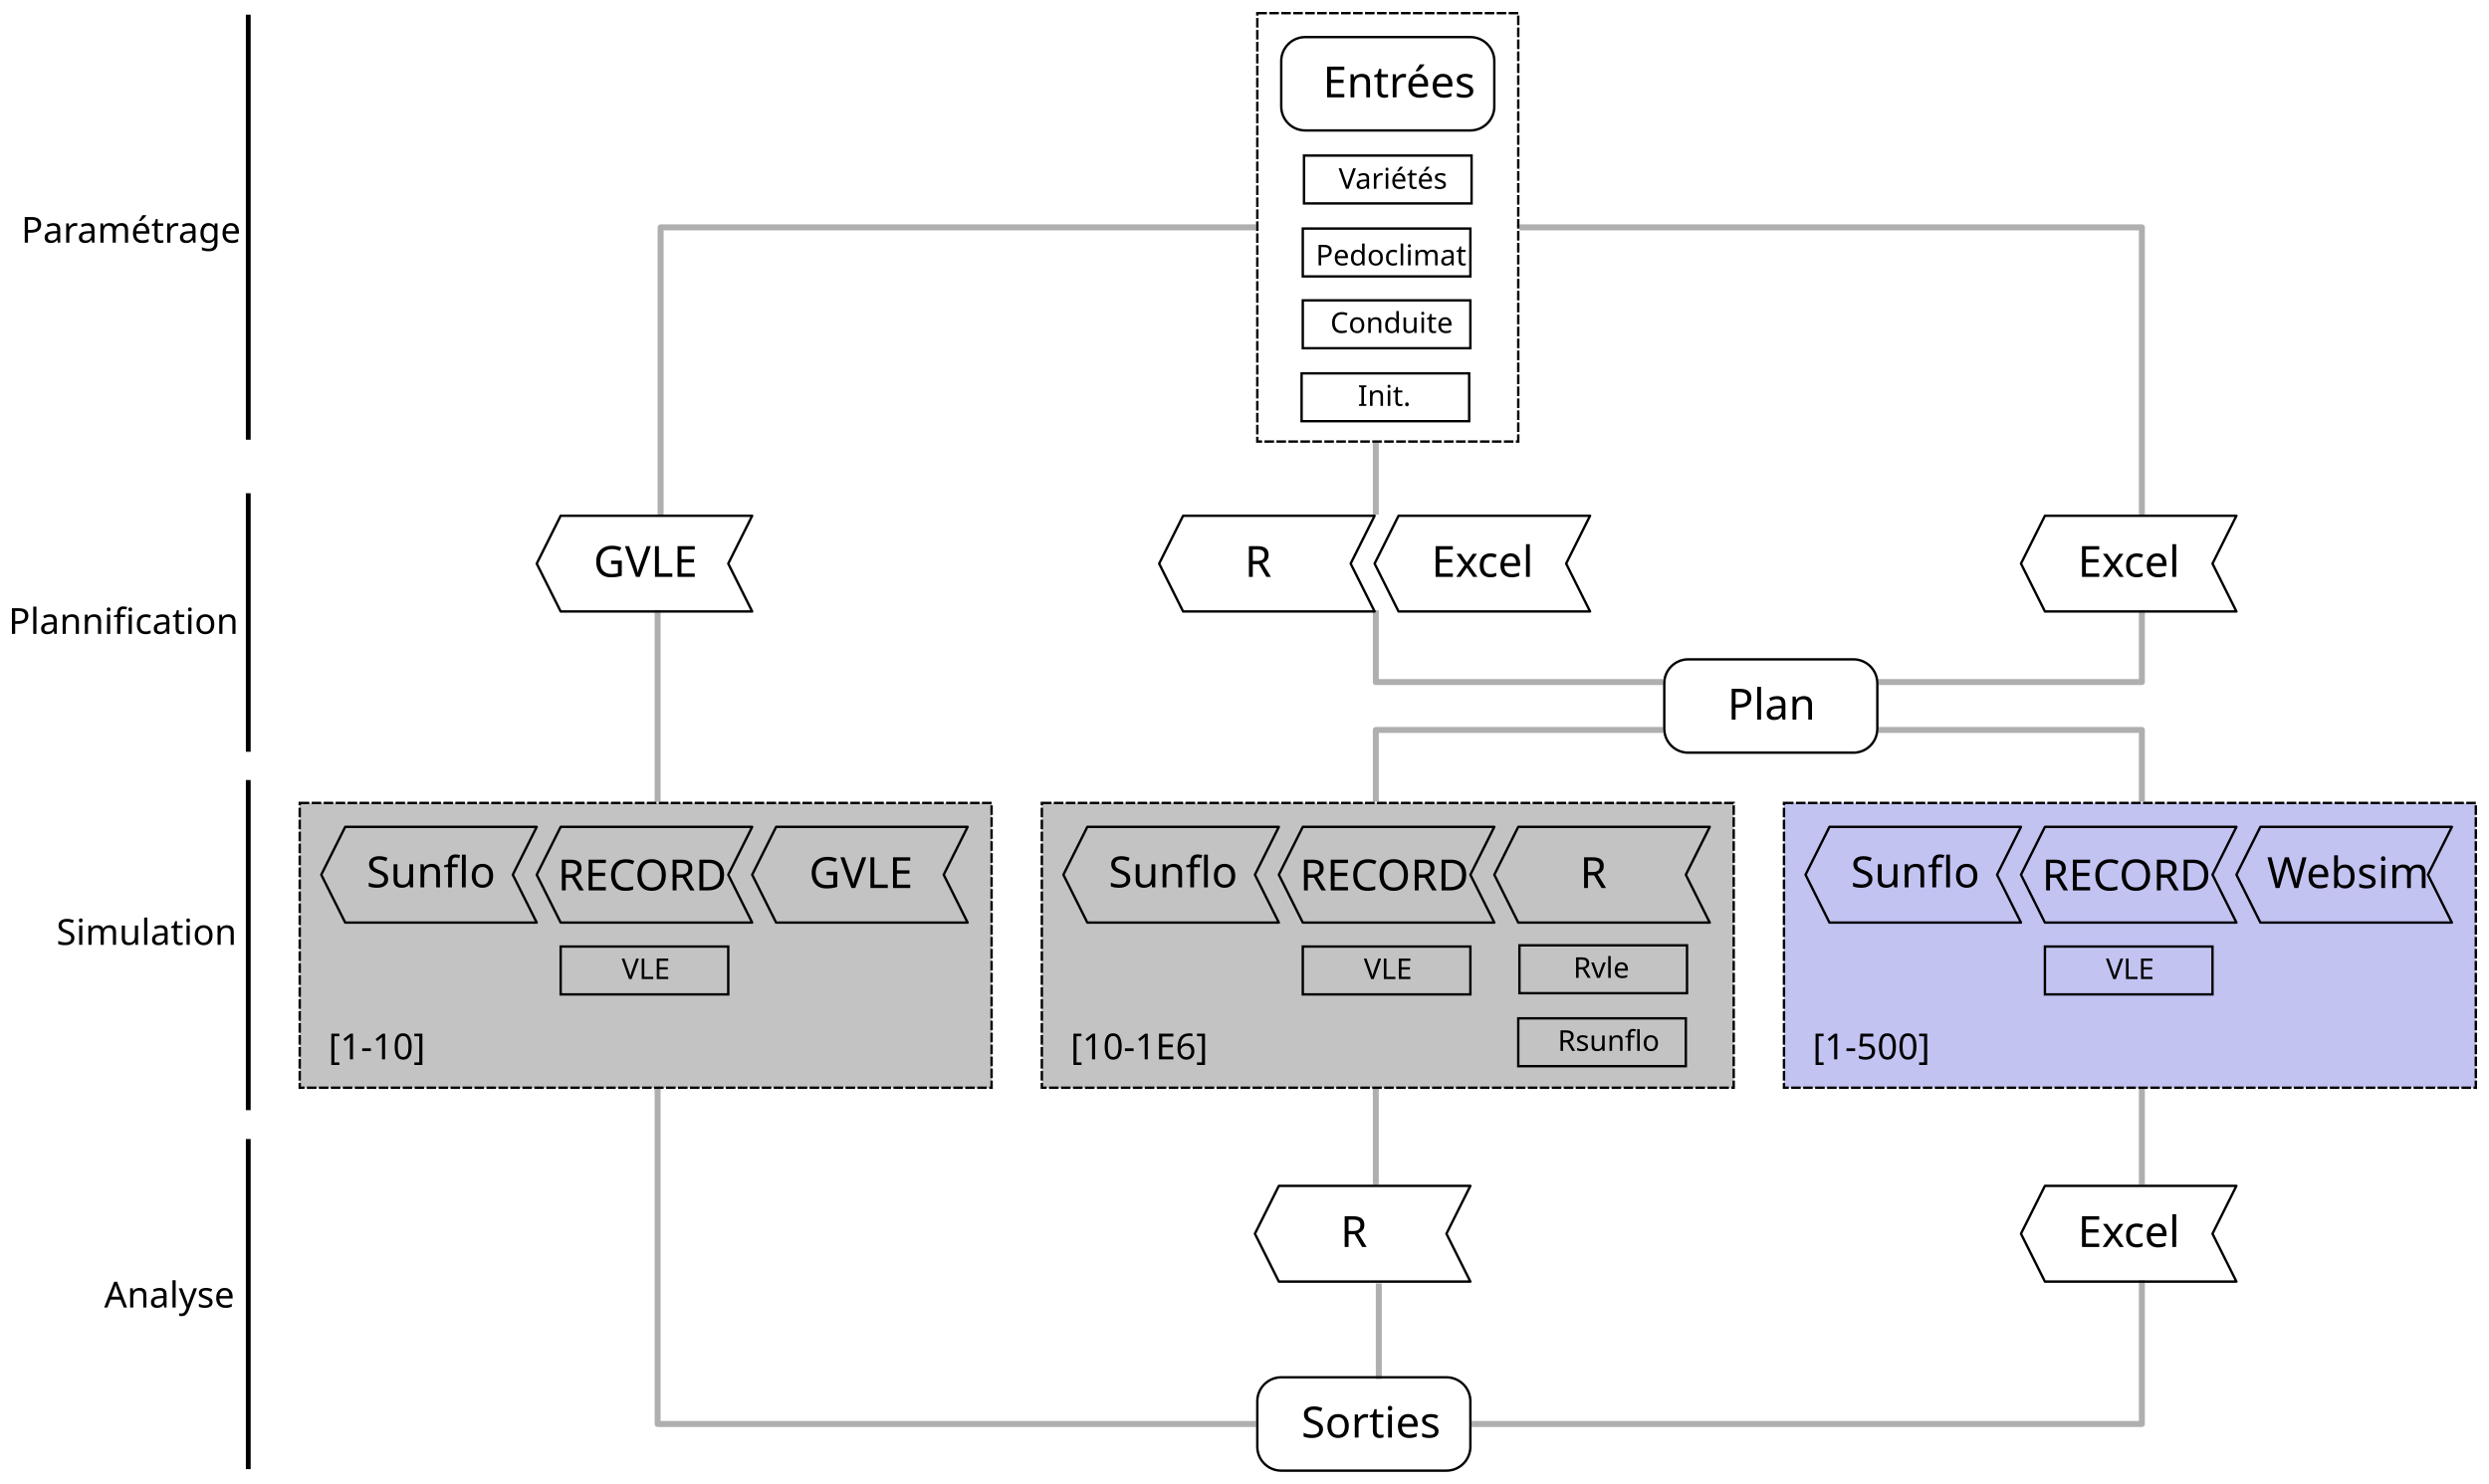
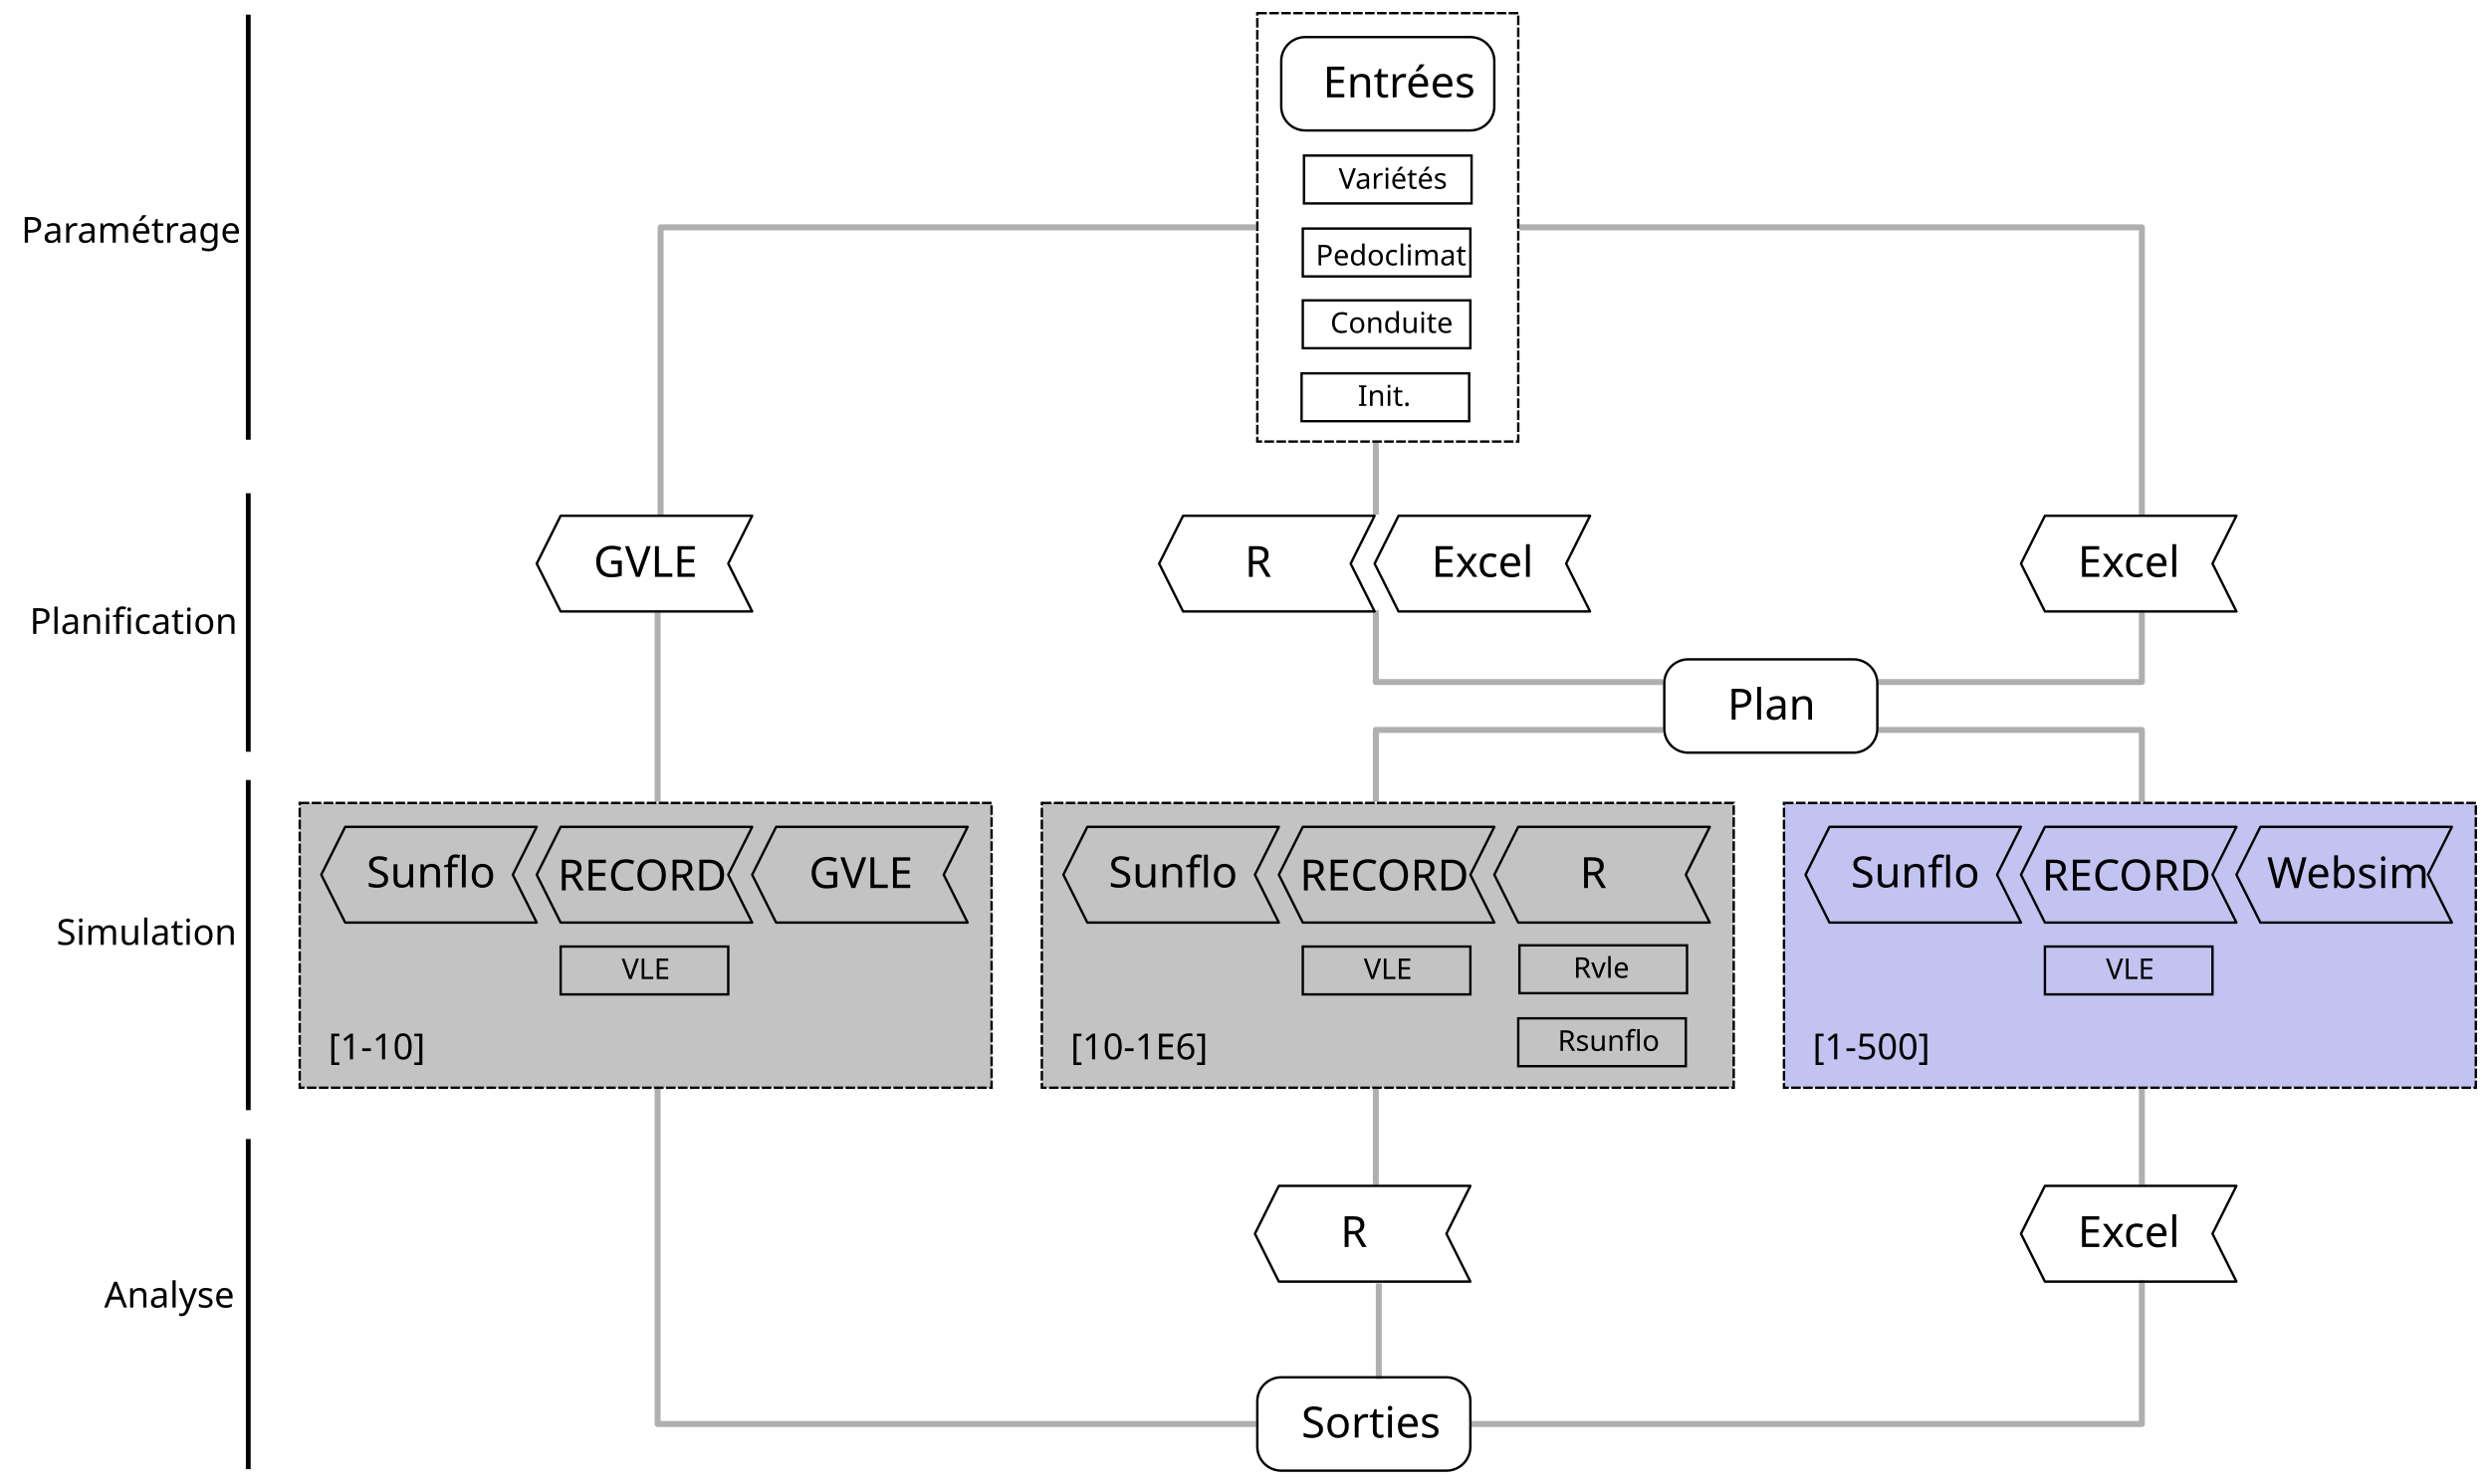
<svg xmlns="http://www.w3.org/2000/svg" width="2079.399" height="1239.734" id="svg2" version="1.1">
  <defs id="defs4">
    <marker orient="auto" refY="0" refX="0" id="TriangleOutL" style="overflow:visible">
      <path id="path4815" d="m 5.77,0 -8.65,5 0,-10 8.65,5 z" style="fill-rule:evenodd;stroke:#000000;stroke-width:1pt;marker-start:none" transform="scale(0.8,0.8)" />
    </marker>
    <marker orient="auto" refY="0" refX="0" id="Tail" style="overflow:visible">
      <g id="g5477" transform="scale(-1.2,-1.2)">
        <path id="path5479" d="M -3.805,-3.959 0.544,0" style="fill:none;stroke:#000000;stroke-width:0.8;stroke-linecap:round;marker-start:none;marker-end:none" />
        <path id="path5481" d="M -1.287,-3.959 3.062,0" style="fill:none;stroke:#000000;stroke-width:0.8;stroke-linecap:round;marker-start:none;marker-end:none" />
        <path id="path5483" d="M 1.305,-3.959 5.654,0" style="fill:none;stroke:#000000;stroke-width:0.8;stroke-linecap:round;marker-start:none;marker-end:none" />
        <path id="path5485" d="M -3.805,4.178 0.544,0.22" style="fill:none;stroke:#000000;stroke-width:0.8;stroke-linecap:round;marker-start:none;marker-end:none" />
        <path id="path5487" d="M -1.287,4.178 3.062,0.22" style="fill:none;stroke:#000000;stroke-width:0.8;stroke-linecap:round;marker-start:none;marker-end:none" />
        <path id="path5489" d="M 1.305,4.178 5.654,0.22" style="fill:none;stroke:#000000;stroke-width:0.8;stroke-linecap:round;marker-start:none;marker-end:none" />
      </g>
    </marker>
    <marker orient="auto" refY="0" refX="0" id="Arrow2Lend" style="overflow:visible">
      <path id="path4190" style="font-size:12px;fill-rule:evenodd;stroke-width:0.625;stroke-linejoin:round" d="M 8.719,4.034 -2.207,0.016 8.719,-4.002 c -1.745,2.372 -1.735,5.617 -6e-7,8.035 z" transform="matrix(-1.1,0,0,-1.1,-1.1,0)" />
    </marker>
    <marker orient="auto" refY="0" refX="0" id="TriangleOutL-1" style="overflow:visible">
      <path id="path4815-7" d="m 5.77,0 -8.65,5 0,-10 8.65,5 z" style="fill-rule:evenodd;stroke:#000000;stroke-width:1pt;marker-start:none" transform="scale(0.8,0.8)" />
    </marker>
    <marker orient="auto" refY="0" refX="0" id="TriangleOutL-5" style="overflow:visible">
      <path id="path4815-79" d="m 5.77,0 -8.65,5 0,-10 8.65,5 z" style="fill-rule:evenodd;stroke:#000000;stroke-width:1pt;marker-start:none" transform="scale(0.8,0.8)" />
    </marker>
    <marker orient="auto" refY="0" refX="0" id="TriangleOutL-10" style="overflow:visible">
      <path id="path4815-0" d="m 5.77,0 -8.65,5 0,-10 8.65,5 z" style="fill-rule:evenodd;stroke:#000000;stroke-width:1pt;marker-start:none" transform="scale(0.8,0.8)" />
    </marker>
    <marker orient="auto" refY="0" refX="0" id="TriangleOutL-8" style="overflow:visible">
      <path id="path4815-1" d="m 5.77,0 -8.65,5 0,-10 8.65,5 z" style="fill-rule:evenodd;stroke:#000000;stroke-width:1pt;marker-start:none" transform="scale(0.8,0.8)" />
    </marker>
    <marker orient="auto" refY="0" refX="0" id="TriangleOutL-6" style="overflow:visible">
      <path id="path4815-5" d="m 5.77,0 -8.65,5 0,-10 8.65,5 z" style="fill-rule:evenodd;stroke:#000000;stroke-width:1pt;marker-start:none" transform="scale(0.8,0.8)" />
    </marker>
    <marker orient="auto" refY="0" refX="0" id="TriangleOutL-52" style="overflow:visible">
      <path id="path4815-2" d="m 5.77,0 -8.65,5 0,-10 8.65,5 z" style="fill-rule:evenodd;stroke:#000000;stroke-width:1pt;marker-start:none" transform="scale(0.8,0.8)" />
    </marker>
    <marker orient="auto" refY="0" refX="0" id="TriangleOutL-7" style="overflow:visible">
      <path id="path4815-18" d="m 5.77,0 -8.65,5 0,-10 8.65,5 z" style="fill-rule:evenodd;stroke:#000000;stroke-width:1pt;marker-start:none" transform="scale(0.8,0.8)" />
    </marker>
    <marker orient="auto" refY="0" refX="0" id="TriangleOutL-55" style="overflow:visible">
      <path id="path4815-4" d="m 5.77,0 -8.65,5 0,-10 8.65,5 z" style="fill-rule:evenodd;stroke:#000000;stroke-width:1pt;marker-start:none" transform="scale(0.8,0.8)" />
    </marker>
    <marker orient="auto" refY="0" refX="0" id="TriangleOutL-9" style="overflow:visible">
      <path id="path4815-21" d="m 5.77,0 -8.65,5 0,-10 8.65,5 z" style="fill-rule:evenodd;stroke:#000000;stroke-width:1pt;marker-start:none" transform="scale(0.8,0.8)" />
    </marker>
    <marker orient="auto" refY="0" refX="0" id="TriangleOutL-87" style="overflow:visible">
      <path id="path4815-8" d="m 5.77,0 -8.65,5 0,-10 8.65,5 z" style="fill-rule:evenodd;stroke:#000000;stroke-width:1pt;marker-start:none" transform="scale(0.8,0.8)" />
    </marker>
    <marker orient="auto" refY="0" refX="0" id="TriangleOutL-3" style="overflow:visible">
      <path id="path4815-80" d="m 5.77,0 -8.65,5 0,-10 8.65,5 z" style="fill-rule:evenodd;stroke:#000000;stroke-width:1pt;marker-start:none" transform="scale(0.8,0.8)" />
    </marker>
    <marker orient="auto" refY="0" refX="0" id="TriangleOutL-64" style="overflow:visible">
      <path id="path4815-12" d="m 5.77,0 -8.65,5 0,-10 8.65,5 z" style="fill-rule:evenodd;stroke:#000000;stroke-width:1pt;marker-start:none" transform="scale(0.8,0.8)" />
    </marker>
    <marker orient="auto" refY="0" refX="0" id="TriangleOutL-86" style="overflow:visible">
      <path id="path4815-24" d="m 5.77,0 -8.65,5 0,-10 8.65,5 z" style="fill-rule:evenodd;stroke:#000000;stroke-width:1pt;marker-start:none" transform="scale(0.8,0.8)" />
    </marker>
    <marker orient="auto" refY="0" refX="0" id="TriangleOutL-17" style="overflow:visible">
      <path id="path4815-89" d="m 5.77,0 -8.65,5 0,-10 8.65,5 z" style="fill-rule:evenodd;stroke:#000000;stroke-width:1pt;marker-start:none" transform="scale(0.8,0.8)" />
    </marker>
    <marker orient="auto" refY="0" refX="0" id="TriangleOutL-57" style="overflow:visible">
      <path id="path4815-08" d="m 5.77,0 -8.65,5 0,-10 8.65,5 z" style="fill-rule:evenodd;stroke:#000000;stroke-width:1pt;marker-start:none" transform="scale(0.8,0.8)" />
    </marker>
    <marker orient="auto" refY="0" refX="0" id="TriangleOutL-92" style="overflow:visible">
      <path id="path4815-27" d="m 5.77,0 -8.65,5 0,-10 8.65,5 z" style="fill-rule:evenodd;stroke:#000000;stroke-width:1pt;marker-start:none" transform="scale(0.8,0.8)" />
    </marker>
    <marker orient="auto" refY="0" refX="0" id="TriangleOutL-89" style="overflow:visible">
      <path id="path4815-87" d="m 5.77,0 -8.65,5 0,-10 8.65,5 z" style="fill-rule:evenodd;stroke:#000000;stroke-width:1pt;marker-start:none" transform="scale(0.8,0.8)" />
    </marker>
    <marker orient="auto" refY="0" refX="0" id="TriangleOutL-4" style="overflow:visible">
      <path id="path4815-83" d="m 5.77,0 -8.65,5 0,-10 8.65,5 z" style="fill-rule:evenodd;stroke:#000000;stroke-width:1pt;marker-start:none" transform="scale(0.8,0.8)" />
    </marker>
    <marker orient="auto" refY="0" refX="0" id="TriangleOutL-0" style="overflow:visible">
      <path id="path4815-86" d="m 5.77,0 -8.65,5 0,-10 8.65,5 z" style="fill-rule:evenodd;stroke:#000000;stroke-width:1pt;marker-start:none" transform="scale(0.8,0.8)" />
    </marker>
    <marker orient="auto" refY="0" refX="0" id="TriangleOutL-82" style="overflow:visible">
      <path id="path4815-9" d="m 5.77,0 -8.65,5 0,-10 8.65,5 z" style="fill-rule:evenodd;stroke:#000000;stroke-width:1pt;marker-start:none" transform="scale(0.8,0.8)" />
    </marker>
    <marker orient="auto" refY="0" refX="0" id="TriangleOutL-13" style="overflow:visible">
      <path id="path4815-50" d="m 5.77,0 -8.65,5 0,-10 8.65,5 z" style="fill-rule:evenodd;stroke:#000000;stroke-width:1pt;marker-start:none" transform="scale(0.8,0.8)" />
    </marker>
    <marker orient="auto" refY="0" refX="0" id="TriangleOutL-80" style="overflow:visible">
      <path id="path4815-895" d="m 5.77,0 -8.65,5 0,-10 8.65,5 z" style="fill-rule:evenodd;stroke:#000000;stroke-width:1pt;marker-start:none" transform="scale(0.8,0.8)" />
    </marker>
    <marker orient="auto" refY="0" refX="0" id="TriangleOutL-556" style="overflow:visible">
      <path id="path4815-3" d="m 5.77,0 -8.65,5 0,-10 8.65,5 z" style="fill-rule:evenodd;stroke:#000000;stroke-width:1pt;marker-start:none" transform="scale(0.8,0.8)" />
    </marker>
  </defs>
  <g id="layer1" transform="translate(1022.88,1210.625)">
    <path style="fill:none;stroke:#000000;stroke-width:5;stroke-linecap:butt;stroke-linejoin:round;stroke-miterlimit:4;stroke-opacity:0.314;stroke-dasharray:none;marker-end:none" d="m 26.52,-1020.625 -497.5,0 0,240" id="path4754" />
    <rect style="fill:#0000c8;fill-opacity:0.235;stroke:#000000;stroke-width:2;stroke-linejoin:miter;stroke-miterlimit:4;stroke-opacity:1;stroke-dasharray:8, 2;stroke-dashoffset:0" id="rect3039-3-8-4" width="578" height="238" x="467.52" y="-539.625" />
    <rect style="fill:#000000;fill-opacity:0.235;stroke:#000000;stroke-width:2;stroke-linejoin:miter;stroke-miterlimit:4;stroke-opacity:1;stroke-dasharray:8, 2;stroke-dashoffset:0" id="rect3039-3-8-4-4" width="578" height="238" x="-772.48" y="-539.625" />
    <rect style="fill:#000000;fill-opacity:0.235;stroke:#000000;stroke-width:2;stroke-linejoin:miter;stroke-miterlimit:4;stroke-opacity:1;stroke-dasharray:8, 2;stroke-dashoffset:0" id="rect3039-3-8" width="578" height="238" x="-152.48" y="-539.625" />
    <path style="fill:none;stroke:#000000;stroke-width:4;stroke-linecap:butt;stroke-linejoin:miter;stroke-miterlimit:4;stroke-opacity:1;stroke-dasharray:none" d="m -815.48,-558.758 0,275.867" id="path3922" />
    <text xml:space="preserve" style="font-size:20px;font-style:normal;font-variant:normal;font-weight:normal;font-stretch:normal;line-height:125%;letter-spacing:0px;word-spacing:0px;fill:#000000;fill-opacity:1;stroke:none;font-family:Droid Sans;-inkscape-font-specification:Droid Sans" x="291.504" y="-393.43" id="text3942-3-6-8-8-0-0">
      <tspan x="291.504" y="-393.43" style="font-size:24px;font-style:normal;font-variant:normal;font-weight:normal;font-stretch:normal;fill:#000000;stroke:none;font-family:Droid Sans;-inkscape-font-specification:Droid Sans" id="tspan5588-4">Rvle</tspan>
    </text>
    <text xml:space="preserve" style="font-size:20px;font-style:normal;font-variant:normal;font-weight:normal;font-stretch:normal;line-height:125%;letter-spacing:0px;word-spacing:0px;fill:#000000;fill-opacity:1;stroke:none;font-family:Droid Sans;-inkscape-font-specification:Droid Sans" x="-96.677" y="-469.08" id="text3942-3-6-8-8-0-0-5">
      <tspan x="-96.677" y="-469.08" style="font-size:36px;font-style:normal;font-variant:normal;font-weight:normal;font-stretch:normal;fill:#000000;stroke:none;font-family:Droid Sans;-inkscape-font-specification:Droid Sans" id="tspan5588-4-5">Sunflo</tspan>
    </text>
    <path style="fill:none;stroke:#000000;stroke-width:2;stroke-linecap:butt;stroke-linejoin:round;stroke-miterlimit:4;stroke-opacity:1;stroke-dasharray:none" d="m 45.52,-519.625 -160,0 -20,40 20,40 160,0 -20,-40 z" id="path3086" />
    <path style="fill:none;stroke:#000000;stroke-width:2;stroke-linecap:butt;stroke-linejoin:round;stroke-miterlimit:4;stroke-opacity:1;stroke-dasharray:none" d="m 225.52,-519.625 -160,0 -20,40 20,40 160,0 -20,-40 z" id="path3086-6" />
    <path style="fill:none;stroke:#000000;stroke-width:2;stroke-linecap:butt;stroke-linejoin:round;stroke-miterlimit:4;stroke-opacity:1;stroke-dasharray:none" d="m 405.52,-519.625 -160,0 -20,40 20,40 160,0 -20,-40 z" id="path3086-6-5" />
    <text xml:space="preserve" style="font-size:20px;font-style:normal;font-variant:normal;font-weight:normal;font-stretch:normal;line-height:125%;letter-spacing:0px;word-spacing:0px;fill:#000000;fill-opacity:1;stroke:none;font-family:Droid Sans;-inkscape-font-specification:Droid Sans" x="63.022" y="-466.522" id="text3942-3-6-8-8-0-0-5-5">
      <tspan x="63.022" y="-466.522" style="font-size:36px;font-style:normal;font-variant:normal;font-weight:normal;font-stretch:normal;fill:#000000;stroke:none;font-family:Droid Sans;-inkscape-font-specification:Droid Sans" id="tspan5588-4-5-9">RECORD</tspan>
    </text>
    <text xml:space="preserve" style="font-size:20px;font-style:normal;font-variant:normal;font-weight:normal;font-stretch:normal;line-height:125%;letter-spacing:0px;word-spacing:0px;fill:#000000;fill-opacity:1;stroke:none;font-family:Droid Sans;-inkscape-font-specification:Droid Sans" x="297.022" y="-468.522" id="text3942-3-6-8-8-0-0-5-5-4">
      <tspan x="297.022" y="-468.522" style="font-size:36px;font-style:normal;font-variant:normal;font-weight:normal;font-stretch:normal;fill:#000000;stroke:none;font-family:Droid Sans;-inkscape-font-specification:Droid Sans" id="tspan5588-4-5-9-8">R</tspan>
    </text>
    <path style="fill:none;stroke:#000000;stroke-width:2;stroke-linecap:butt;stroke-linejoin:miter;stroke-miterlimit:4;stroke-opacity:1;stroke-dasharray:none" d="m 246.52,-420.625 140,0 0,40 -140,0 z" id="path4108" />
    <text xml:space="preserve" style="font-size:20px;font-style:normal;font-variant:normal;font-weight:normal;font-stretch:normal;line-height:125%;letter-spacing:0px;word-spacing:0px;fill:#000000;fill-opacity:1;stroke:none;font-family:Droid Sans;-inkscape-font-specification:Droid Sans" x="278.504" y="-332.43" id="text3942-3-6-8-8-0-0-7">
      <tspan x="278.504" y="-332.43" style="font-size:24px;font-style:normal;font-variant:normal;font-weight:normal;font-stretch:normal;fill:#000000;stroke:none;font-family:Droid Sans;-inkscape-font-specification:Droid Sans" id="tspan5588-4-0">Rsunflo</tspan>
    </text>
    <path style="fill:none;stroke:#000000;stroke-width:2;stroke-linecap:butt;stroke-linejoin:miter;stroke-miterlimit:4;stroke-opacity:1;stroke-dasharray:none" d="m 245.52,-359.625 140,0 0,40 -140,0 z" id="path4108-8" />
    <text xml:space="preserve" style="font-size:20px;font-style:normal;font-variant:normal;font-weight:normal;font-stretch:normal;line-height:125%;letter-spacing:0px;word-spacing:0px;fill:#000000;fill-opacity:1;stroke:none;font-family:Droid Sans;-inkscape-font-specification:Droid Sans" x="116.504" y="-392.43" id="text3942-3-6-8-8-0-0-1">
      <tspan x="116.504" y="-392.43" style="font-size:24px;font-style:normal;font-variant:normal;font-weight:normal;font-stretch:normal;fill:#000000;stroke:none;font-family:Droid Sans;-inkscape-font-specification:Droid Sans" id="tspan5588-4-9">VLE</tspan>
    </text>
    <path style="fill:none;stroke:#000000;stroke-width:2;stroke-linecap:butt;stroke-linejoin:miter;stroke-miterlimit:4;stroke-opacity:1;stroke-dasharray:none" d="m 65.52,-419.625 140,0 0,40 -140,0 z" id="path4108-1" />
    <text xml:space="preserve" style="font-size:30px;font-style:normal;font-variant:normal;font-weight:normal;font-stretch:normal;line-height:125%;letter-spacing:0px;word-spacing:0px;fill:#000000;fill-opacity:1;stroke:none;font-family:Droid Sans;-inkscape-font-specification:Droid Sans" x="-975.775" y="-421.051" id="text4145">
      <tspan id="tspan4147" x="-975.775" y="-421.051">Simulation</tspan>
    </text>
    <text xml:space="preserve" style="font-size:20px;font-style:normal;font-variant:normal;font-weight:normal;font-stretch:normal;line-height:125%;letter-spacing:0px;word-spacing:0px;fill:#000000;fill-opacity:1;stroke:none;font-family:Droid Sans;-inkscape-font-specification:Droid Sans" x="523.323" y="-469.08" id="text3942-3-6-8-8-0-0-5-3">
      <tspan x="523.323" y="-469.08" style="font-size:36px;font-style:normal;font-variant:normal;font-weight:normal;font-stretch:normal;fill:#000000;stroke:none;font-family:Droid Sans;-inkscape-font-specification:Droid Sans" id="tspan5588-4-5-4">Sunflo</tspan>
    </text>
    <path style="fill:none;stroke:#000000;stroke-width:2;stroke-linecap:butt;stroke-linejoin:round;stroke-miterlimit:4;stroke-opacity:1;stroke-dasharray:none" d="m 665.52,-519.625 -160,0 -20,40 20,40 160,0 -20,-40 z" id="path3086-9" />
    <path style="fill:none;stroke:#000000;stroke-width:2;stroke-linecap:butt;stroke-linejoin:round;stroke-miterlimit:4;stroke-opacity:1;stroke-dasharray:none" d="m 845.52,-519.625 -160,0 -20,40 20,40 160,0 -20,-40 z" id="path3086-6-0" />
    <path style="fill:none;stroke:#000000;stroke-width:2;stroke-linecap:butt;stroke-linejoin:round;stroke-miterlimit:4;stroke-opacity:1;stroke-dasharray:none" d="m 1025.52,-519.625 -160,0 -20,40 20,40 160,0 -20,-40 z" id="path3086-6-5-0" />
    <text xml:space="preserve" style="font-size:20px;font-style:normal;font-variant:normal;font-weight:normal;font-stretch:normal;line-height:125%;letter-spacing:0px;word-spacing:0px;fill:#000000;fill-opacity:1;stroke:none;font-family:Droid Sans;-inkscape-font-specification:Droid Sans" x="683.022" y="-466.522" id="text3942-3-6-8-8-0-0-5-5-44">
      <tspan x="683.022" y="-466.522" style="font-size:36px;font-style:normal;font-variant:normal;font-weight:normal;font-stretch:normal;fill:#000000;stroke:none;font-family:Droid Sans;-inkscape-font-specification:Droid Sans" id="tspan5588-4-5-9-4">RECORD</tspan>
    </text>
    <text xml:space="preserve" style="font-size:20px;font-style:normal;font-variant:normal;font-weight:normal;font-stretch:normal;line-height:125%;letter-spacing:0px;word-spacing:0px;fill:#000000;fill-opacity:1;stroke:none;font-family:Droid Sans;-inkscape-font-specification:Droid Sans" x="871.022" y="-468.522" id="text3942-3-6-8-8-0-0-5-5-4-0">
      <tspan x="871.022" y="-468.522" style="font-size:36px;font-style:normal;font-variant:normal;font-weight:normal;font-stretch:normal;fill:#000000;stroke:none;font-family:Droid Sans;-inkscape-font-specification:Droid Sans" id="tspan5588-4-5-9-8-3">Websim</tspan>
    </text>
    <text xml:space="preserve" style="font-size:20px;font-style:normal;font-variant:normal;font-weight:normal;font-stretch:normal;line-height:125%;letter-spacing:0px;word-spacing:0px;fill:#000000;fill-opacity:1;stroke:none;font-family:Droid Sans;-inkscape-font-specification:Droid Sans" x="736.504" y="-392.43" id="text3942-3-6-8-8-0-0-1-9">
      <tspan x="736.504" y="-392.43" style="font-size:24px;font-style:normal;font-variant:normal;font-weight:normal;font-stretch:normal;fill:#000000;stroke:none;font-family:Droid Sans;-inkscape-font-specification:Droid Sans" id="tspan5588-4-9-3">VLE</tspan>
    </text>
    <path style="fill:none;stroke:#000000;stroke-width:2;stroke-linecap:butt;stroke-linejoin:miter;stroke-miterlimit:4;stroke-opacity:1;stroke-dasharray:none" d="m 685.52,-419.625 140,0 0,40 -140,0 z" id="path4108-1-7" />
    <text xml:space="preserve" style="font-size:20px;font-style:normal;font-variant:normal;font-weight:normal;font-stretch:normal;line-height:125%;letter-spacing:0px;word-spacing:0px;fill:#000000;fill-opacity:1;stroke:none;font-family:Droid Sans;-inkscape-font-specification:Droid Sans" x="-716.677" y="-469.08" id="text3942-3-6-8-8-0-0-5-3-0">
      <tspan x="-716.677" y="-469.08" style="font-size:36px;font-style:normal;font-variant:normal;font-weight:normal;font-stretch:normal;fill:#000000;stroke:none;font-family:Droid Sans;-inkscape-font-specification:Droid Sans" id="tspan5588-4-5-4-6">Sunflo</tspan>
    </text>
    <path style="fill:none;stroke:#000000;stroke-width:2;stroke-linecap:butt;stroke-linejoin:round;stroke-miterlimit:4;stroke-opacity:1;stroke-dasharray:none" d="m -574.48,-519.625 -160,0 -20,40 20,40 160,0 -20,-40 z" id="path3086-9-0" />
    <path style="fill:none;stroke:#000000;stroke-width:2;stroke-linecap:butt;stroke-linejoin:round;stroke-miterlimit:4;stroke-opacity:1;stroke-dasharray:none" d="m -394.48,-519.625 -160,0 -20,40 20,40 160,0 -20,-40 z" id="path3086-6-0-9" />
    <path style="fill:none;stroke:#000000;stroke-width:2;stroke-linecap:butt;stroke-linejoin:round;stroke-miterlimit:4;stroke-opacity:1;stroke-dasharray:none" d="m -214.48,-519.625 -160,0 -20,40 20,40 160,0 -20,-40 z" id="path3086-6-5-0-3" />
    <text xml:space="preserve" style="font-size:20px;font-style:normal;font-variant:normal;font-weight:normal;font-stretch:normal;line-height:125%;letter-spacing:0px;word-spacing:0px;fill:#000000;fill-opacity:1;stroke:none;font-family:Droid Sans;-inkscape-font-specification:Droid Sans" x="-556.978" y="-466.522" id="text3942-3-6-8-8-0-0-5-5-44-0">
      <tspan x="-556.978" y="-466.522" style="font-size:36px;font-style:normal;font-variant:normal;font-weight:normal;font-stretch:normal;fill:#000000;stroke:none;font-family:Droid Sans;-inkscape-font-specification:Droid Sans" id="tspan5588-4-5-9-4-9">RECORD</tspan>
    </text>
    <text xml:space="preserve" style="font-size:20px;font-style:normal;font-variant:normal;font-weight:normal;font-stretch:normal;line-height:125%;letter-spacing:0px;word-spacing:0px;fill:#000000;fill-opacity:1;stroke:none;font-family:Droid Sans;-inkscape-font-specification:Droid Sans" x="-346.978" y="-468.522" id="text3942-3-6-8-8-0-0-5-5-4-0-4">
      <tspan x="-346.978" y="-468.522" style="font-size:36px;font-style:normal;font-variant:normal;font-weight:normal;font-stretch:normal;fill:#000000;stroke:none;font-family:Droid Sans;-inkscape-font-specification:Droid Sans" id="tspan5588-4-5-9-8-3-2">GVLE</tspan>
    </text>
    <text xml:space="preserve" style="font-size:20px;font-style:normal;font-variant:normal;font-weight:normal;font-stretch:normal;line-height:125%;letter-spacing:0px;word-spacing:0px;fill:#000000;fill-opacity:1;stroke:none;font-family:Droid Sans;-inkscape-font-specification:Droid Sans" x="-503.496" y="-392.43" id="text3942-3-6-8-8-0-0-1-9-1">
      <tspan x="-503.496" y="-392.43" style="font-size:24px;font-style:normal;font-variant:normal;font-weight:normal;font-stretch:normal;fill:#000000;stroke:none;font-family:Droid Sans;-inkscape-font-specification:Droid Sans" id="tspan5588-4-9-3-0">VLE</tspan>
    </text>
    <path style="fill:none;stroke:#000000;stroke-width:2;stroke-linecap:butt;stroke-linejoin:miter;stroke-miterlimit:4;stroke-opacity:1;stroke-dasharray:none" d="m -554.48,-419.625 140,0 0,40 -140,0 z" id="path4108-1-7-4" />
    <path style="fill:none;stroke:#000000;stroke-width:4;stroke-linecap:butt;stroke-linejoin:miter;stroke-miterlimit:4;stroke-opacity:1;stroke-dasharray:none" d="m -815.48,-798.432 0,216.042" id="path3922-0" />
-     <text xml:space="preserve" style="font-size:30px;font-style:normal;font-variant:normal;font-weight:normal;font-stretch:normal;line-height:125%;letter-spacing:0px;word-spacing:0px;fill:#000000;fill-opacity:1;stroke:none;font-family:Droid Sans;-inkscape-font-specification:Droid Sans" x="-1015.795" y="-680.918" id="text4145-4">
-       <tspan id="tspan4147-0" x="-1015.795" y="-680.918">Plannification</tspan>
+     <text xml:space="preserve" style="font-size:30px;font-style:normal;font-variant:normal;font-weight:normal;font-stretch:normal;line-height:125%;letter-spacing:0px;word-spacing:0px;fill:#000000;fill-opacity:1;stroke:none;font-family:Droid Sans;-inkscape-font-specification:Droid Sans" x="-998.099" y="-680.918" id="text4145-4">
+       <tspan id="tspan4147-0" x="-998.099" y="-680.918">Planification</tspan>
    </text>
    <rect rx="20" style="fill:none;stroke:#000000;stroke-width:2;stroke-linejoin:round;stroke-miterlimit:4;stroke-opacity:1;stroke-dasharray:none;stroke-dashoffset:0" id="rect3940-6-9-6-5-1-2-9-4-0" width="178" height="78" x="367.52" y="-659.625" ry="20" />
    <text xml:space="preserve" style="font-size:20px;font-style:normal;font-variant:normal;font-weight:normal;font-stretch:normal;line-height:125%;letter-spacing:0px;word-spacing:0px;fill:#000000;fill-opacity:1;stroke:none;font-family:Droid Sans;-inkscape-font-specification:Droid Sans" x="420.342" y="-609.274" id="text3942-3-6-8-8-0-0-5-3-0-1">
      <tspan x="420.342" y="-609.274" style="font-size:36px;font-style:normal;font-variant:normal;font-weight:normal;font-stretch:normal;fill:#000000;stroke:none;font-family:Droid Sans;-inkscape-font-specification:Droid Sans" id="tspan5588-4-5-4-6-6">Plan</tspan>
    </text>
    <path style="fill:none;stroke:#000000;stroke-width:2;stroke-linecap:butt;stroke-linejoin:round;stroke-miterlimit:4;stroke-opacity:1;stroke-dasharray:none" d="m 125.52,-779.625 -160,0 -20,40 20,40 160,0 -20,-40 z" id="path3086-6-5-7" />
    <text xml:space="preserve" style="font-size:20px;font-style:normal;font-variant:normal;font-weight:normal;font-stretch:normal;line-height:125%;letter-spacing:0px;word-spacing:0px;fill:#000000;fill-opacity:1;stroke:none;font-family:Droid Sans;-inkscape-font-specification:Droid Sans" x="17.022" y="-728.522" id="text3942-3-6-8-8-0-0-5-5-4-8">
      <tspan x="17.022" y="-728.522" style="font-size:36px;font-style:normal;font-variant:normal;font-weight:normal;font-stretch:normal;fill:#000000;stroke:none;font-family:Droid Sans;-inkscape-font-specification:Droid Sans" id="tspan5588-4-5-9-8-6">R</tspan>
    </text>
    <path style="fill:none;stroke:#000000;stroke-width:2;stroke-linecap:butt;stroke-linejoin:round;stroke-miterlimit:4;stroke-opacity:1;stroke-dasharray:none" d="m 305.52,-779.625 -160,0 -20,40 20,40 160,0 -20,-40 z" id="path3086-6-5-72" />
    <text xml:space="preserve" style="font-size:20px;font-style:normal;font-variant:normal;font-weight:normal;font-stretch:normal;line-height:125%;letter-spacing:0px;word-spacing:0px;fill:#000000;fill-opacity:1;stroke:none;font-family:Droid Sans;-inkscape-font-specification:Droid Sans" x="173.022" y="-728.522" id="text3942-3-6-8-8-0-0-5-5-4-4">
      <tspan x="173.022" y="-728.522" style="font-size:36px;font-style:normal;font-variant:normal;font-weight:normal;font-stretch:normal;fill:#000000;stroke:none;font-family:Droid Sans;-inkscape-font-specification:Droid Sans" id="tspan5588-4-5-9-8-0">Excel</tspan>
    </text>
    <path style="fill:none;stroke:#000000;stroke-width:2;stroke-linecap:butt;stroke-linejoin:round;stroke-miterlimit:4;stroke-opacity:1;stroke-dasharray:none" d="m 845.52,-779.625 -160,0 -20,40 20,40 160,0 -20,-40 z" id="path3086-6-5-72-8" />
    <text xml:space="preserve" style="font-size:20px;font-style:normal;font-variant:normal;font-weight:normal;font-stretch:normal;line-height:125%;letter-spacing:0px;word-spacing:0px;fill:#000000;fill-opacity:1;stroke:none;font-family:Droid Sans;-inkscape-font-specification:Droid Sans" x="713.022" y="-728.522" id="text3942-3-6-8-8-0-0-5-5-4-4-0">
      <tspan x="713.022" y="-728.522" style="font-size:36px;font-style:normal;font-variant:normal;font-weight:normal;font-stretch:normal;fill:#000000;stroke:none;font-family:Droid Sans;-inkscape-font-specification:Droid Sans" id="tspan5588-4-5-9-8-0-3">Excel</tspan>
    </text>
    <path style="fill:none;stroke:#000000;stroke-width:2;stroke-linecap:butt;stroke-linejoin:round;stroke-miterlimit:4;stroke-opacity:1;stroke-dasharray:none" d="m -394.48,-779.625 -160,0 -20,40 20,40 160,0 -20,-40 z" id="path3086-6-5-0-3-9" />
    <text xml:space="preserve" style="font-size:20px;font-style:normal;font-variant:normal;font-weight:normal;font-stretch:normal;line-height:125%;letter-spacing:0px;word-spacing:0px;fill:#000000;fill-opacity:1;stroke:none;font-family:Droid Sans;-inkscape-font-specification:Droid Sans" x="-526.978" y="-728.522" id="text3942-3-6-8-8-0-0-5-5-4-0-4-1">
      <tspan x="-526.978" y="-728.522" style="font-size:36px;font-style:normal;font-variant:normal;font-weight:normal;font-stretch:normal;fill:#000000;stroke:none;font-family:Droid Sans;-inkscape-font-specification:Droid Sans" id="tspan5588-4-5-9-8-3-2-7">GVLE</tspan>
    </text>
    <path style="fill:none;stroke:#000000;stroke-width:4;stroke-linecap:butt;stroke-linejoin:miter;stroke-miterlimit:4;stroke-opacity:1;stroke-dasharray:none" d="m -815.48,-258.758 0,275.867" id="path3922-0-1" />
    <text xml:space="preserve" style="font-size:30px;font-style:normal;font-variant:normal;font-weight:normal;font-stretch:normal;line-height:125%;letter-spacing:0px;word-spacing:0px;fill:#000000;fill-opacity:1;stroke:none;font-family:Droid Sans;-inkscape-font-specification:Droid Sans" x="-935.858" y="-117.965" id="text4145-4-0">
      <tspan x="-935.858" y="-117.965" id="tspan4469">Analyse</tspan>
    </text>
    <text xml:space="preserve" style="font-size:30px;font-style:normal;font-variant:normal;font-weight:normal;font-stretch:normal;line-height:125%;letter-spacing:0px;word-spacing:0px;fill:#000000;fill-opacity:1;stroke:none;font-family:Droid Sans;-inkscape-font-specification:Droid Sans" x="-748.495" y="-325.371" id="text4473">
      <tspan id="tspan4475" x="-748.495" y="-325.371">[1-10]</tspan>
    </text>
    <text xml:space="preserve" style="font-size:30px;font-style:normal;font-variant:normal;font-weight:normal;font-stretch:normal;line-height:125%;letter-spacing:0px;word-spacing:0px;fill:#000000;fill-opacity:1;stroke:none;font-family:Droid Sans;-inkscape-font-specification:Droid Sans" x="-128.495" y="-325.371" id="text4473-3">
      <tspan id="tspan4475-3" x="-128.495" y="-325.371">[10-1E6]</tspan>
    </text>
    <text xml:space="preserve" style="font-size:30px;font-style:normal;font-variant:normal;font-weight:normal;font-stretch:normal;line-height:125%;letter-spacing:0px;word-spacing:0px;fill:#000000;fill-opacity:1;stroke:none;font-family:Droid Sans;-inkscape-font-specification:Droid Sans" x="491.505" y="-325.371" id="text4473-4">
      <tspan id="tspan4475-0" x="491.505" y="-325.371">[1-500]</tspan>
    </text>
    <rect rx="20" style="fill:none;stroke:#000000;stroke-width:2;stroke-linejoin:round;stroke-miterlimit:4;stroke-opacity:1;stroke-dasharray:none;stroke-dashoffset:0" id="rect3940-6-9-6-5-1-2-9-4-0-8" width="178" height="78" x="27.52" y="-59.625" ry="20" />
    <text xml:space="preserve" style="font-size:20px;font-style:normal;font-variant:normal;font-weight:normal;font-stretch:normal;line-height:125%;letter-spacing:0px;word-spacing:0px;fill:#000000;fill-opacity:1;stroke:none;font-family:Droid Sans;-inkscape-font-specification:Droid Sans" x="64.342" y="-9.274" id="text3942-3-6-8-8-0-0-5-3-0-1-2">
      <tspan x="64.342" y="-9.274" style="font-size:36px;font-style:normal;font-variant:normal;font-weight:normal;font-stretch:normal;fill:#000000;stroke:none;font-family:Droid Sans;-inkscape-font-specification:Droid Sans" id="tspan5588-4-5-4-6-6-5">Sorties</tspan>
    </text>
    <rect rx="20" style="fill:none;stroke:#000000;stroke-width:2;stroke-linejoin:round;stroke-miterlimit:4;stroke-opacity:1;stroke-dasharray:none;stroke-dashoffset:0" id="rect3940-6-9-6-5-1-2-9-4-0-6" width="178" height="78" x="47.52" y="-1179.625" ry="20" />
    <text xml:space="preserve" style="font-size:20px;font-style:normal;font-variant:normal;font-weight:normal;font-stretch:normal;line-height:125%;letter-spacing:0px;word-spacing:0px;fill:#000000;fill-opacity:1;stroke:none;font-family:Droid Sans;-inkscape-font-specification:Droid Sans" x="82.342" y="-1129.274" id="text3942-3-6-8-8-0-0-5-3-0-1-5">
      <tspan x="82.342" y="-1129.274" style="font-size:36px;font-style:normal;font-variant:normal;font-weight:normal;font-stretch:normal;fill:#000000;stroke:none;font-family:Droid Sans;-inkscape-font-specification:Droid Sans" id="tspan5588-4-5-4-6-6-3">Entrées</tspan>
    </text>
    <text xml:space="preserve" style="font-size:20px;font-style:normal;font-variant:normal;font-weight:normal;font-stretch:normal;line-height:125%;letter-spacing:0px;word-spacing:0px;fill:#000000;fill-opacity:1;stroke:none;font-family:Droid Sans;-inkscape-font-specification:Droid Sans" x="76.391" y="-988.86" id="text3942-3-6-8-8-0-0-4">
      <tspan x="76.391" y="-988.86" style="font-size:24px;font-style:normal;font-variant:normal;font-weight:normal;font-stretch:normal;fill:#000000;stroke:none;font-family:Droid Sans;-inkscape-font-specification:Droid Sans" id="tspan5588-4-4">Pedoclimat</tspan>
    </text>
    <path style="fill:none;stroke:#000000;stroke-width:2;stroke-linecap:butt;stroke-linejoin:miter;stroke-miterlimit:4;stroke-opacity:1;stroke-dasharray:none" d="m 66.52,-1080.625 140,0 0,40 -140,0 z" id="path4108-5" />
    <text xml:space="preserve" style="font-size:20px;font-style:normal;font-variant:normal;font-weight:normal;font-stretch:normal;line-height:125%;letter-spacing:0px;word-spacing:0px;fill:#000000;fill-opacity:1;stroke:none;font-family:Droid Sans;-inkscape-font-specification:Droid Sans" x="95.465" y="-1052.86" id="text3942-3-6-8-8-0-0-4-0">
      <tspan x="95.465" y="-1052.86" style="font-size:24px;font-style:normal;font-variant:normal;font-weight:normal;font-stretch:normal;fill:#000000;stroke:none;font-family:Droid Sans;-inkscape-font-specification:Droid Sans" id="tspan5588-4-4-4">Variétés</tspan>
    </text>
    <path style="fill:none;stroke:#000000;stroke-width:2;stroke-linecap:butt;stroke-linejoin:miter;stroke-miterlimit:4;stroke-opacity:1;stroke-dasharray:none" d="m 65.52,-1019.625 140,0 0,40 -140,0 z" id="path4108-5-9" />
    <text xml:space="preserve" style="font-size:20px;font-style:normal;font-variant:normal;font-weight:normal;font-stretch:normal;line-height:125%;letter-spacing:0px;word-spacing:0px;fill:#000000;fill-opacity:1;stroke:none;font-family:Droid Sans;-inkscape-font-specification:Droid Sans" x="88.504" y="-932.43" id="text3942-3-6-8-8-0-0-4-9">
      <tspan x="88.504" y="-932.43" style="font-size:24px;font-style:normal;font-variant:normal;font-weight:normal;font-stretch:normal;fill:#000000;stroke:none;font-family:Droid Sans;-inkscape-font-specification:Droid Sans" id="tspan5588-4-4-5">Conduite</tspan>
    </text>
    <path style="fill:none;stroke:#000000;stroke-width:2;stroke-linecap:butt;stroke-linejoin:miter;stroke-miterlimit:4;stroke-opacity:1;stroke-dasharray:none" d="m 65.52,-959.625 140,0 0,40 -140,0 z" id="path4108-5-6" />
    <text xml:space="preserve" style="font-size:20px;font-style:normal;font-variant:normal;font-weight:normal;font-stretch:normal;line-height:125%;letter-spacing:0px;word-spacing:0px;fill:#000000;fill-opacity:1;stroke:none;font-family:Droid Sans;-inkscape-font-specification:Droid Sans" x="111.504" y="-871.43" id="text3942-3-6-8-8-0-0-4-0-0">
      <tspan x="111.504" y="-871.43" style="font-size:24px;font-style:normal;font-variant:normal;font-weight:normal;font-stretch:normal;fill:#000000;stroke:none;font-family:Droid Sans;-inkscape-font-specification:Droid Sans" id="tspan5588-4-4-4-5">Init.</tspan>
    </text>
    <path style="fill:none;stroke:#000000;stroke-width:2;stroke-linecap:butt;stroke-linejoin:miter;stroke-miterlimit:4;stroke-opacity:1;stroke-dasharray:none" d="m 64.52,-898.625 140,0 0,40 -140,0 z" id="path4108-5-9-9" />
    <path style="fill:none;stroke:#000000;stroke-width:4;stroke-linecap:butt;stroke-linejoin:miter;stroke-miterlimit:4;stroke-opacity:1;stroke-dasharray:none" d="m -815.48,-1198.373 0,355.207" id="path3922-0-6" />
    <text xml:space="preserve" style="font-size:30px;font-style:normal;font-variant:normal;font-weight:normal;font-stretch:normal;line-height:125%;letter-spacing:0px;word-spacing:0px;fill:#000000;fill-opacity:1;stroke:none;font-family:Droid Sans;-inkscape-font-specification:Droid Sans" x="-1005.116" y="-1007.832" id="text4145-4-9">
      <tspan id="tspan4147-0-5" x="-1005.116" y="-1007.832">Paramétrage</tspan>
    </text>
    <rect style="fill:none;stroke:#000000;stroke-width:2;stroke-linejoin:miter;stroke-miterlimit:4;stroke-opacity:1;stroke-dasharray:8, 2;stroke-dashoffset:0" id="rect3039-3-8-6" width="218" height="358" x="27.52" y="-1199.625" />
    <path style="fill:none;stroke:#000000;stroke-width:5;stroke-linecap:butt;stroke-linejoin:round;stroke-miterlimit:4;stroke-opacity:0.314;stroke-dasharray:none;marker-end:none" d="m 766.52,-780.625 0,-240 -520,0" id="path4754-7" />
    <path style="fill:none;stroke:#000000;stroke-width:5;stroke-linecap:butt;stroke-linejoin:round;stroke-miterlimit:4;stroke-opacity:0.314;stroke-dasharray:none;marker-end:none" d="m 126.52,-700.625 0,60 240,0" id="path4754-2" />
    <path style="fill:none;stroke:#000000;stroke-width:5;stroke-linecap:butt;stroke-linejoin:round;stroke-miterlimit:4;stroke-opacity:0.314;stroke-dasharray:none;marker-end:none" d="m 766.52,-700.625 0,60 -220,0" id="path4754-6" />
    <path style="fill:none;stroke:#000000;stroke-width:5;stroke-linecap:butt;stroke-linejoin:round;stroke-miterlimit:4;stroke-opacity:0.314;stroke-dasharray:none;marker-end:none" d="m 766.52,-140.625 0,120 -560,0" id="path4754-7-8" />
    <path style="fill:none;stroke:#000000;stroke-width:5;stroke-linecap:butt;stroke-linejoin:round;stroke-miterlimit:4;stroke-opacity:0.314;stroke-dasharray:none" d="m 1149.399,910 0,80" id="path6838" transform="translate(-1022.88,-1210.625)" />
    <path style="fill:none;stroke:#000000;stroke-width:5;stroke-linecap:butt;stroke-linejoin:round;stroke-miterlimit:4;stroke-opacity:0.314;stroke-dasharray:none" d="m -473.48,-700.625 0,160" id="path6838-4" />
    <path style="fill:none;stroke:#000000;stroke-width:5;stroke-linecap:butt;stroke-linejoin:round;stroke-miterlimit:4;stroke-opacity:0.314;stroke-dasharray:none;marker-end:none" d="m -473.48,-300.625 0,280 500,0" id="path4754-2-2" />
    <path style="fill:none;stroke:#000000;stroke-width:5;stroke-linecap:butt;stroke-linejoin:round;stroke-miterlimit:4;stroke-opacity:0.314;stroke-dasharray:none;marker-end:none" d="m 366.52,-600.625 -240,0 0,60" id="path4754-3" />
    <path style="fill:none;stroke:#000000;stroke-width:5;stroke-linecap:butt;stroke-linejoin:round;stroke-miterlimit:4;stroke-opacity:0.314;stroke-dasharray:none;marker-end:none" d="m 766.52,-540.625 0,-60 -220,0" id="path4754-7-7" />
    <path style="fill:none;stroke:#000000;stroke-width:5;stroke-linecap:butt;stroke-linejoin:round;stroke-miterlimit:4;stroke-opacity:0.314;stroke-dasharray:none" d="m 126.52,-840.625 0,60" id="path6838-4-9" />
    <path style="fill:none;stroke:#000000;stroke-width:2;stroke-linecap:butt;stroke-linejoin:round;stroke-miterlimit:4;stroke-opacity:1;stroke-dasharray:none" d="m 845.52,-219.625 -160,0 -20,40 20,40 160,0 -20,-40 z" id="path3086-6-5-72-6" />
    <text xml:space="preserve" style="font-size:20px;font-style:normal;font-variant:normal;font-weight:normal;font-stretch:normal;line-height:125%;letter-spacing:0px;word-spacing:0px;fill:#000000;fill-opacity:1;stroke:none;font-family:Droid Sans;-inkscape-font-specification:Droid Sans" x="713.022" y="-168.522" id="text3942-3-6-8-8-0-0-5-5-4-4-3">
      <tspan x="713.022" y="-168.522" style="font-size:36px;font-style:normal;font-variant:normal;font-weight:normal;font-stretch:normal;fill:#000000;stroke:none;font-family:Droid Sans;-inkscape-font-specification:Droid Sans" id="tspan5588-4-5-9-8-0-8">Excel</tspan>
    </text>
    <path style="fill:none;stroke:#000000;stroke-width:2;stroke-linecap:butt;stroke-linejoin:round;stroke-miterlimit:4;stroke-opacity:1;stroke-dasharray:none" d="m 205.52,-219.625 -160,0 -20,40 20,40 160,0 -20,-40 z" id="path3086-6-5-7-9" />
    <text xml:space="preserve" style="font-size:20px;font-style:normal;font-variant:normal;font-weight:normal;font-stretch:normal;line-height:125%;letter-spacing:0px;word-spacing:0px;fill:#000000;fill-opacity:1;stroke:none;font-family:Droid Sans;-inkscape-font-specification:Droid Sans" x="97.022" y="-168.522" id="text3942-3-6-8-8-0-0-5-5-4-8-5">
      <tspan x="97.022" y="-168.522" style="font-size:36px;font-style:normal;font-variant:normal;font-weight:normal;font-stretch:normal;fill:#000000;stroke:none;font-family:Droid Sans;-inkscape-font-specification:Droid Sans" id="tspan5588-4-5-9-8-6-5">R</tspan>
    </text>
    <path style="fill:none;stroke:#000000;stroke-width:5;stroke-linecap:butt;stroke-linejoin:round;stroke-miterlimit:4;stroke-opacity:0.314;stroke-dasharray:none" d="m 129.02,-138.125 0,80" id="path6838-6" />
    <path style="fill:none;stroke:#000000;stroke-width:5;stroke-linecap:butt;stroke-linejoin:round;stroke-miterlimit:4;stroke-opacity:0.314;stroke-dasharray:none" d="m 766.52,-300.625 0,80" id="path6838-0" />
  </g>
</svg>
